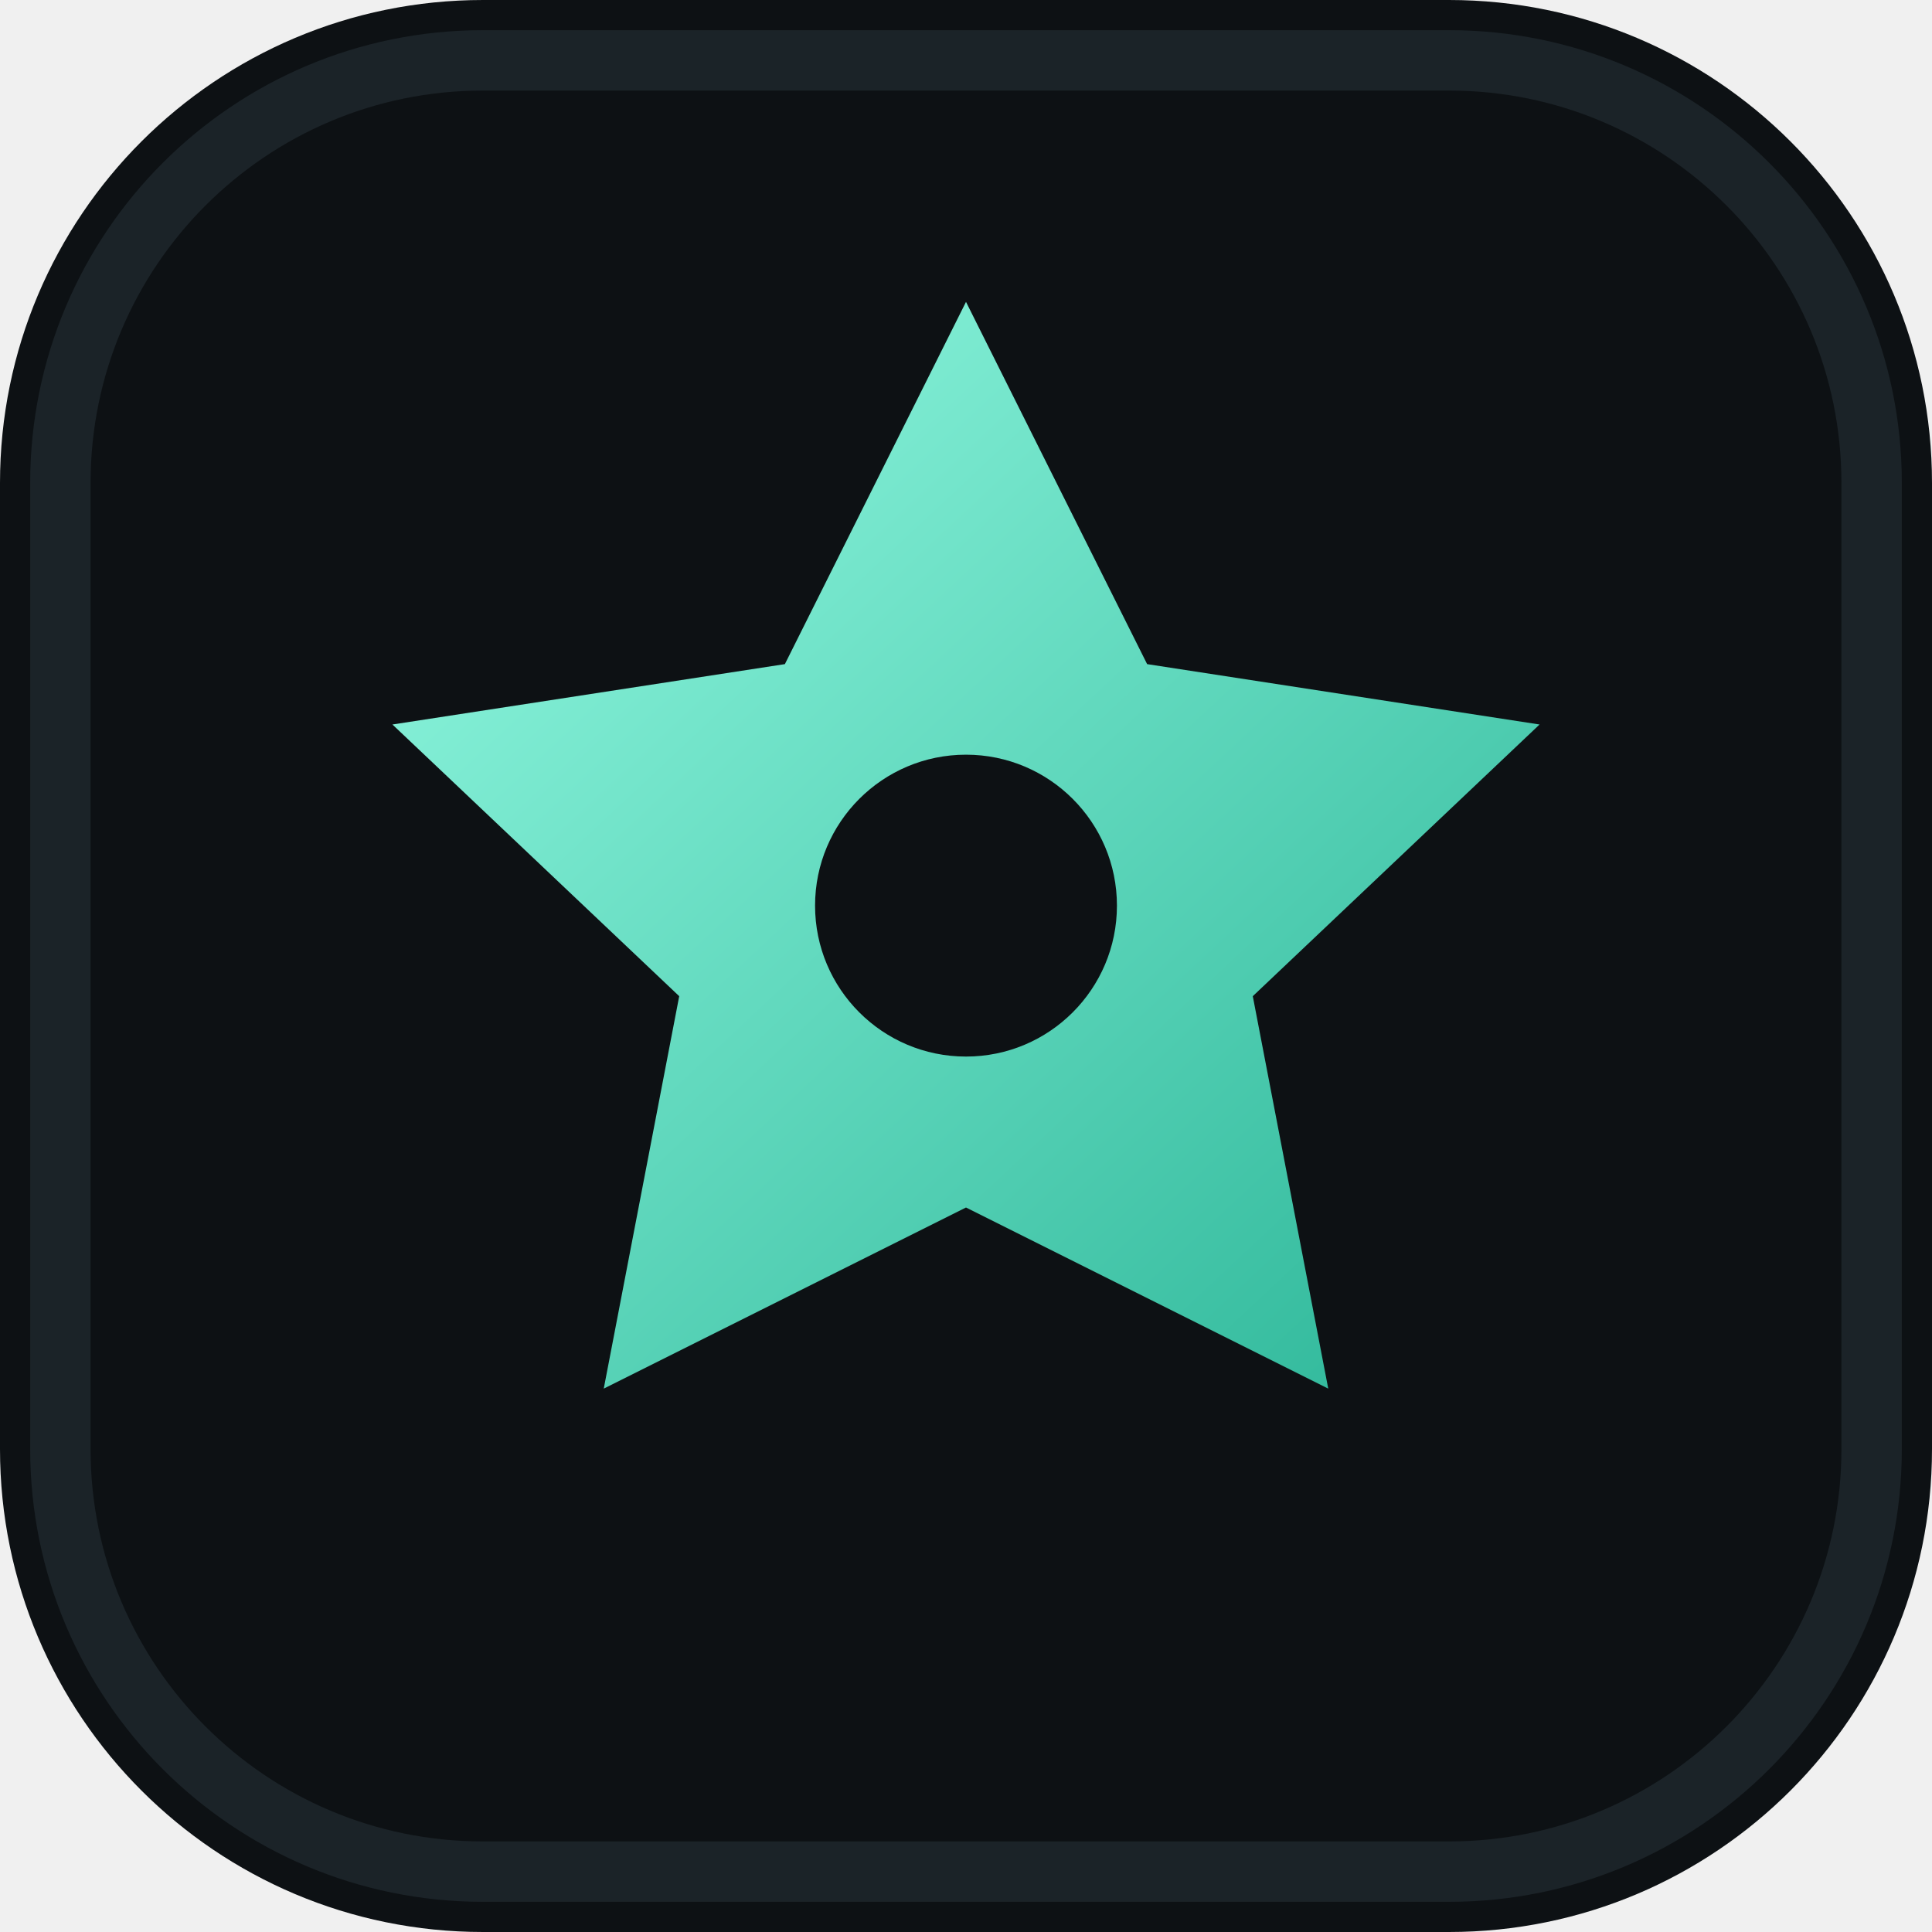
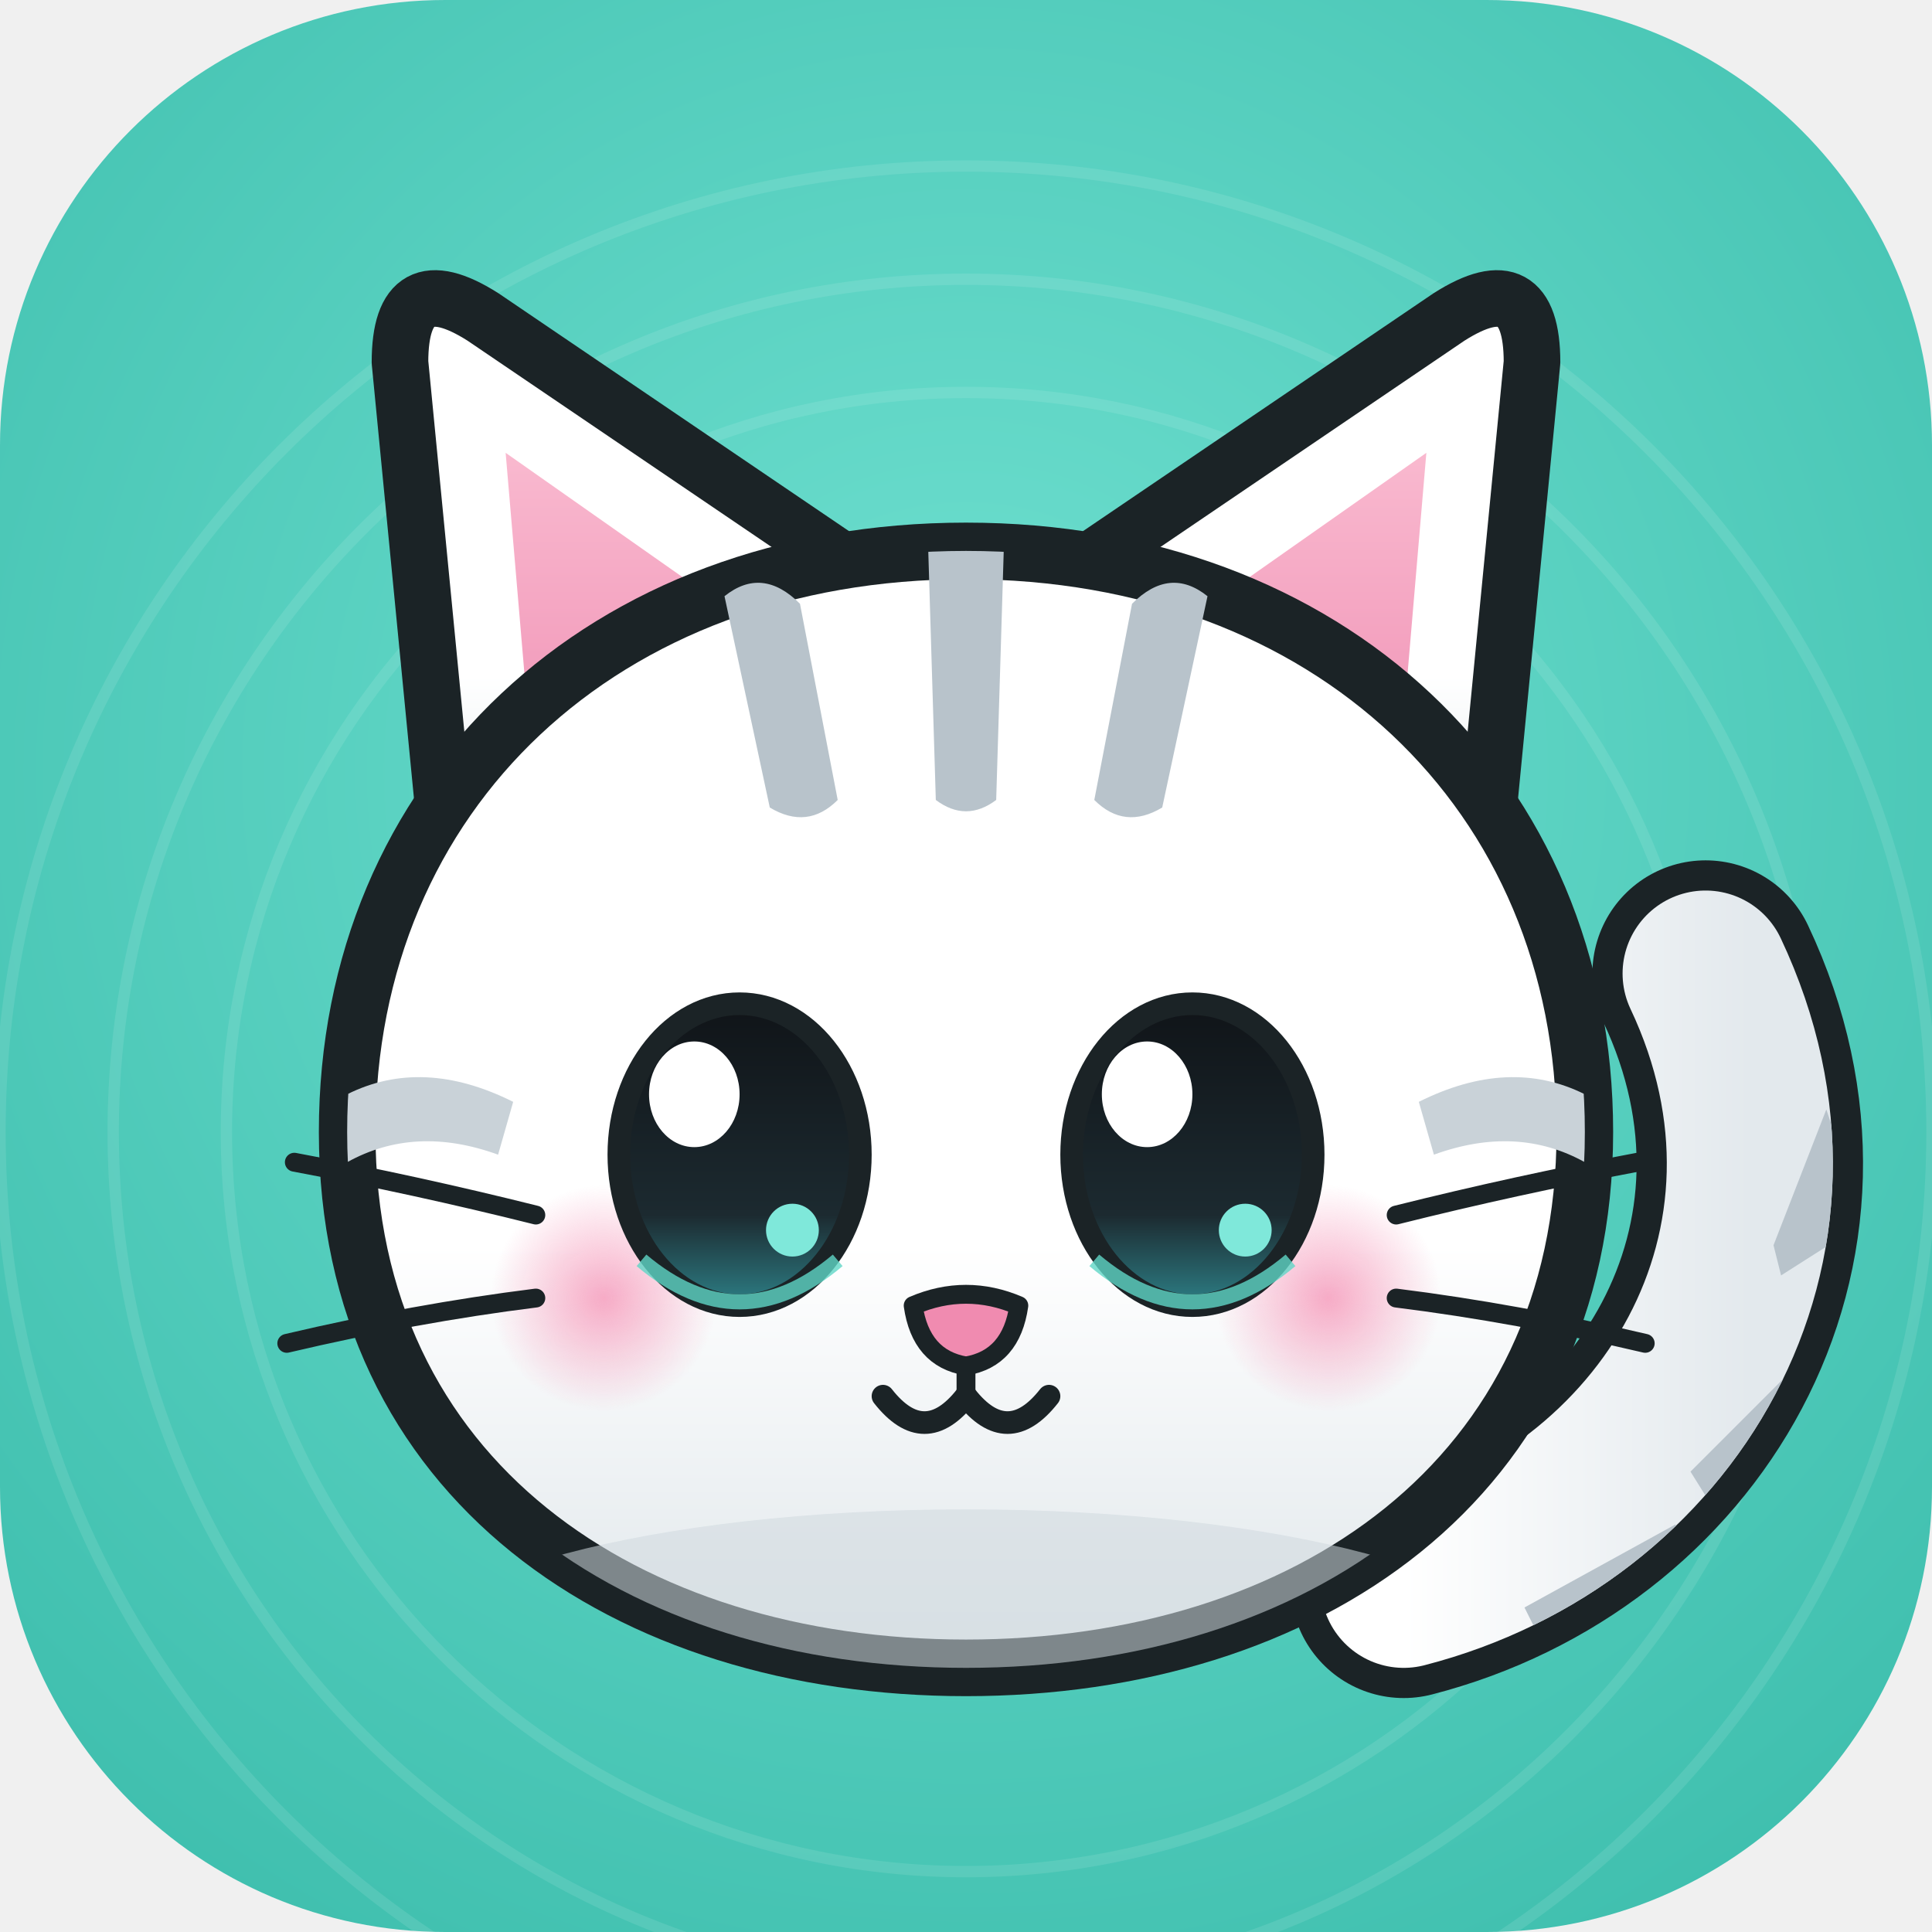
- <svg xmlns="http://www.w3.org/2000/svg" viewBox="0 0 64 64">
+ <svg xmlns="http://www.w3.org/2000/svg" viewBox="0 0 512 512">
  <defs>
-     <linearGradient id="g" x1="0" y1="0" x2="1" y2="1">
-       <stop offset="0" stop-color="#97fce4" />
-       <stop offset="1" stop-color="#2bb597" />
+     <radialGradient id="bg" cx="50%" cy="40%" r="70%">
+       <stop offset="0" stop-color="#6fe0d0" />
+       <stop offset="1" stop-color="#3fbfae" />
+     </radialGradient>
+     <linearGradient id="fur" x1="0" y1="0" x2="0" y2="1">
+       <stop offset="0" stop-color="#ffffff" />
+       <stop offset=".62" stop-color="#ffffff" />
+       <stop offset="1" stop-color="#dfe6ea" />
    </linearGradient>
+     <linearGradient id="ear" x1="0" y1="0" x2="0" y2="1">
+       <stop offset="0" stop-color="#f9b9cf" />
+       <stop offset="1" stop-color="#ef8fb3" />
+     </linearGradient>
+     <linearGradient id="eye" x1="0" y1="0" x2="0" y2="1">
+       <stop offset="0" stop-color="#101418" />
+       <stop offset=".7" stop-color="#1c2a30" />
+       <stop offset="1" stop-color="#2d7f86" />
+     </linearGradient>
+     <radialGradient id="blush" cx="50%" cy="50%" r="50%">
+       <stop offset="0" stop-color="#f6a2c0" stop-opacity=".9" />
+       <stop offset="1" stop-color="#f6a2c0" stop-opacity="0" />
+     </radialGradient>
+     <linearGradient id="tail" x1="0" y1="0" x2="1" y2="0">
+       <stop offset="0" stop-color="#ffffff" />
+       <stop offset="1" stop-color="#e3e9ed" />
+     </linearGradient>
+     <clipPath id="headclip">
+       <path d="M256 146 C 352 146, 420 210, 420 300 C 420 392, 346 442, 256 442 C 166 442, 92 392, 92 300 C 92 210, 160 146, 256 146 Z" />
+     </clipPath>
+     <mask id="tm">
+       <path d="M372 420 C 442 402, 486 330, 452 258" fill="none" stroke="#fff" stroke-width="44" stroke-linecap="round" />
+     </mask>
  </defs>
-   <rect width="64" height="64" rx="16" fill="#0d1114" />
-   <rect x="2" y="2" width="60" height="60" rx="14" fill="none" stroke="#1b2328" stroke-width="2" />
-   <path d="M32 10l6 12 13 2-9.5 9 2.5 13L32 40l-12 6 2.5-13L13 24l13-2z" fill="url(#g)" />
-   <circle cx="32" cy="30" r="5" fill="#0d1114" />
+   <rect width="512" height="512" rx="118" fill="url(#bg)" />
+   <g fill="none" stroke="#ffffff" stroke-opacity=".10" stroke-width="3">
+     <circle cx="256" cy="300" r="196" />
+     <circle cx="256" cy="300" r="226" />
+     <circle cx="256" cy="300" r="256" />
+   </g>
+   <path d="M372 420 C 442 402, 486 330, 452 258" fill="none" stroke="#1b2326" stroke-width="60" stroke-linecap="round" />
+   <path d="M372 420 C 442 402, 486 330, 452 258" fill="none" stroke="url(#tail)" stroke-width="44" stroke-linecap="round" />
+   <g mask="url(#tm)" fill="#b8c3cb">
+     <path d="M404 426 l 40 -22 l 14 26 l -44 16 Z" />
+     <path d="M448 390 l 30 -30 l 14 26 l -34 20 Z" />
+     <path d="M470 330 l 14 -36 l 10 30 l -22 14 Z" />
+   </g>
+   <path d="M120 240 L 106 96 Q 106 70 128 84 L 240 160 Z" fill="url(#fur)" stroke="#1b2326" stroke-width="15" stroke-linejoin="round" />
+   <path d="M392 240 L 406 96 Q 406 70 384 84 L 272 160 Z" fill="url(#fur)" stroke="#1b2326" stroke-width="15" stroke-linejoin="round" />
+   <path d="M142 214 L 134 120 L 208 172 Z" fill="url(#ear)" />
+   <path d="M370 214 L 378 120 L 304 172 Z" fill="url(#ear)" />
+   <path d="M256 146 C 352 146, 420 210, 420 300 C 420 392, 346 442, 256 442 C 166 442, 92 392, 92 300 C 92 210, 160 146, 256 146 Z" fill="url(#fur)" stroke="#1b2326" stroke-width="15" />
+   <g clip-path="url(#headclip)">
+     <path d="M246 146 q 10 -4 20 0 l -2 66 q -8 6 -16 0 Z" fill="#b8c3cb" />
+     <path d="M192 158 q 10 -8 20 2 l 10 52 q -8 8 -18 2 Z" fill="#b8c3cb" />
+     <path d="M320 158 q -10 -8 -20 2 l -10 52 q 8 8 18 2 Z" fill="#b8c3cb" />
+     <path d="M92 290 q 20 -10 44 2 l -4 14 q -22 -8 -40 2 Z" fill="#c9d2d8" />
+     <path d="M420 290 q -20 -10 -44 2 l 4 14 q 22 -8 40 2 Z" fill="#c9d2d8" />
+     <ellipse cx="256" cy="440" rx="150" ry="40" fill="#cfd8de" opacity=".55" />
+   </g>
+   <circle cx="160" cy="344" r="30" fill="url(#blush)" />
+   <circle cx="352" cy="344" r="30" fill="url(#blush)" />
+   <g>
+     <ellipse cx="196" cy="306" rx="32" ry="40" fill="url(#eye)" stroke="#1b2326" stroke-width="6" />
+     <ellipse cx="316" cy="306" rx="32" ry="40" fill="url(#eye)" stroke="#1b2326" stroke-width="6" />
+     <ellipse cx="184" cy="290" rx="12" ry="14" fill="#ffffff" />
+     <ellipse cx="304" cy="290" rx="12" ry="14" fill="#ffffff" />
+     <circle cx="210" cy="326" r="7" fill="#7fe8da" />
+     <circle cx="330" cy="326" r="7" fill="#7fe8da" />
+     <path d="M170 334 q 26 22 52 0" fill="none" stroke="#5fd6c6" stroke-width="4" opacity=".8" />
+     <path d="M290 334 q 26 22 52 0" fill="none" stroke="#5fd6c6" stroke-width="4" opacity=".8" />
+   </g>
+   <path d="M242 346 q 14 -6 28 0 q -2 14 -14 16 q -12 -2 -14 -16 Z" fill="#f08bb0" stroke="#1b2326" stroke-width="5" stroke-linejoin="round" />
+   <path d="M256 362 v 8" stroke="#1b2326" stroke-width="5" stroke-linecap="round" />
+   <path d="M234 370 q 11 14 22 0 q 11 14 22 0" fill="none" stroke="#1b2326" stroke-width="6" stroke-linecap="round" />
+   <g stroke="#1b2326" stroke-width="5" stroke-linecap="round">
+     <path d="M142 322 Q 110 314, 78 308" />
+     <path d="M142 344 Q 110 348, 76 356" />
+     <path d="M370 322 Q 402 314, 434 308" />
+     <path d="M370 344 Q 402 348, 436 356" />
+   </g>
</svg>
